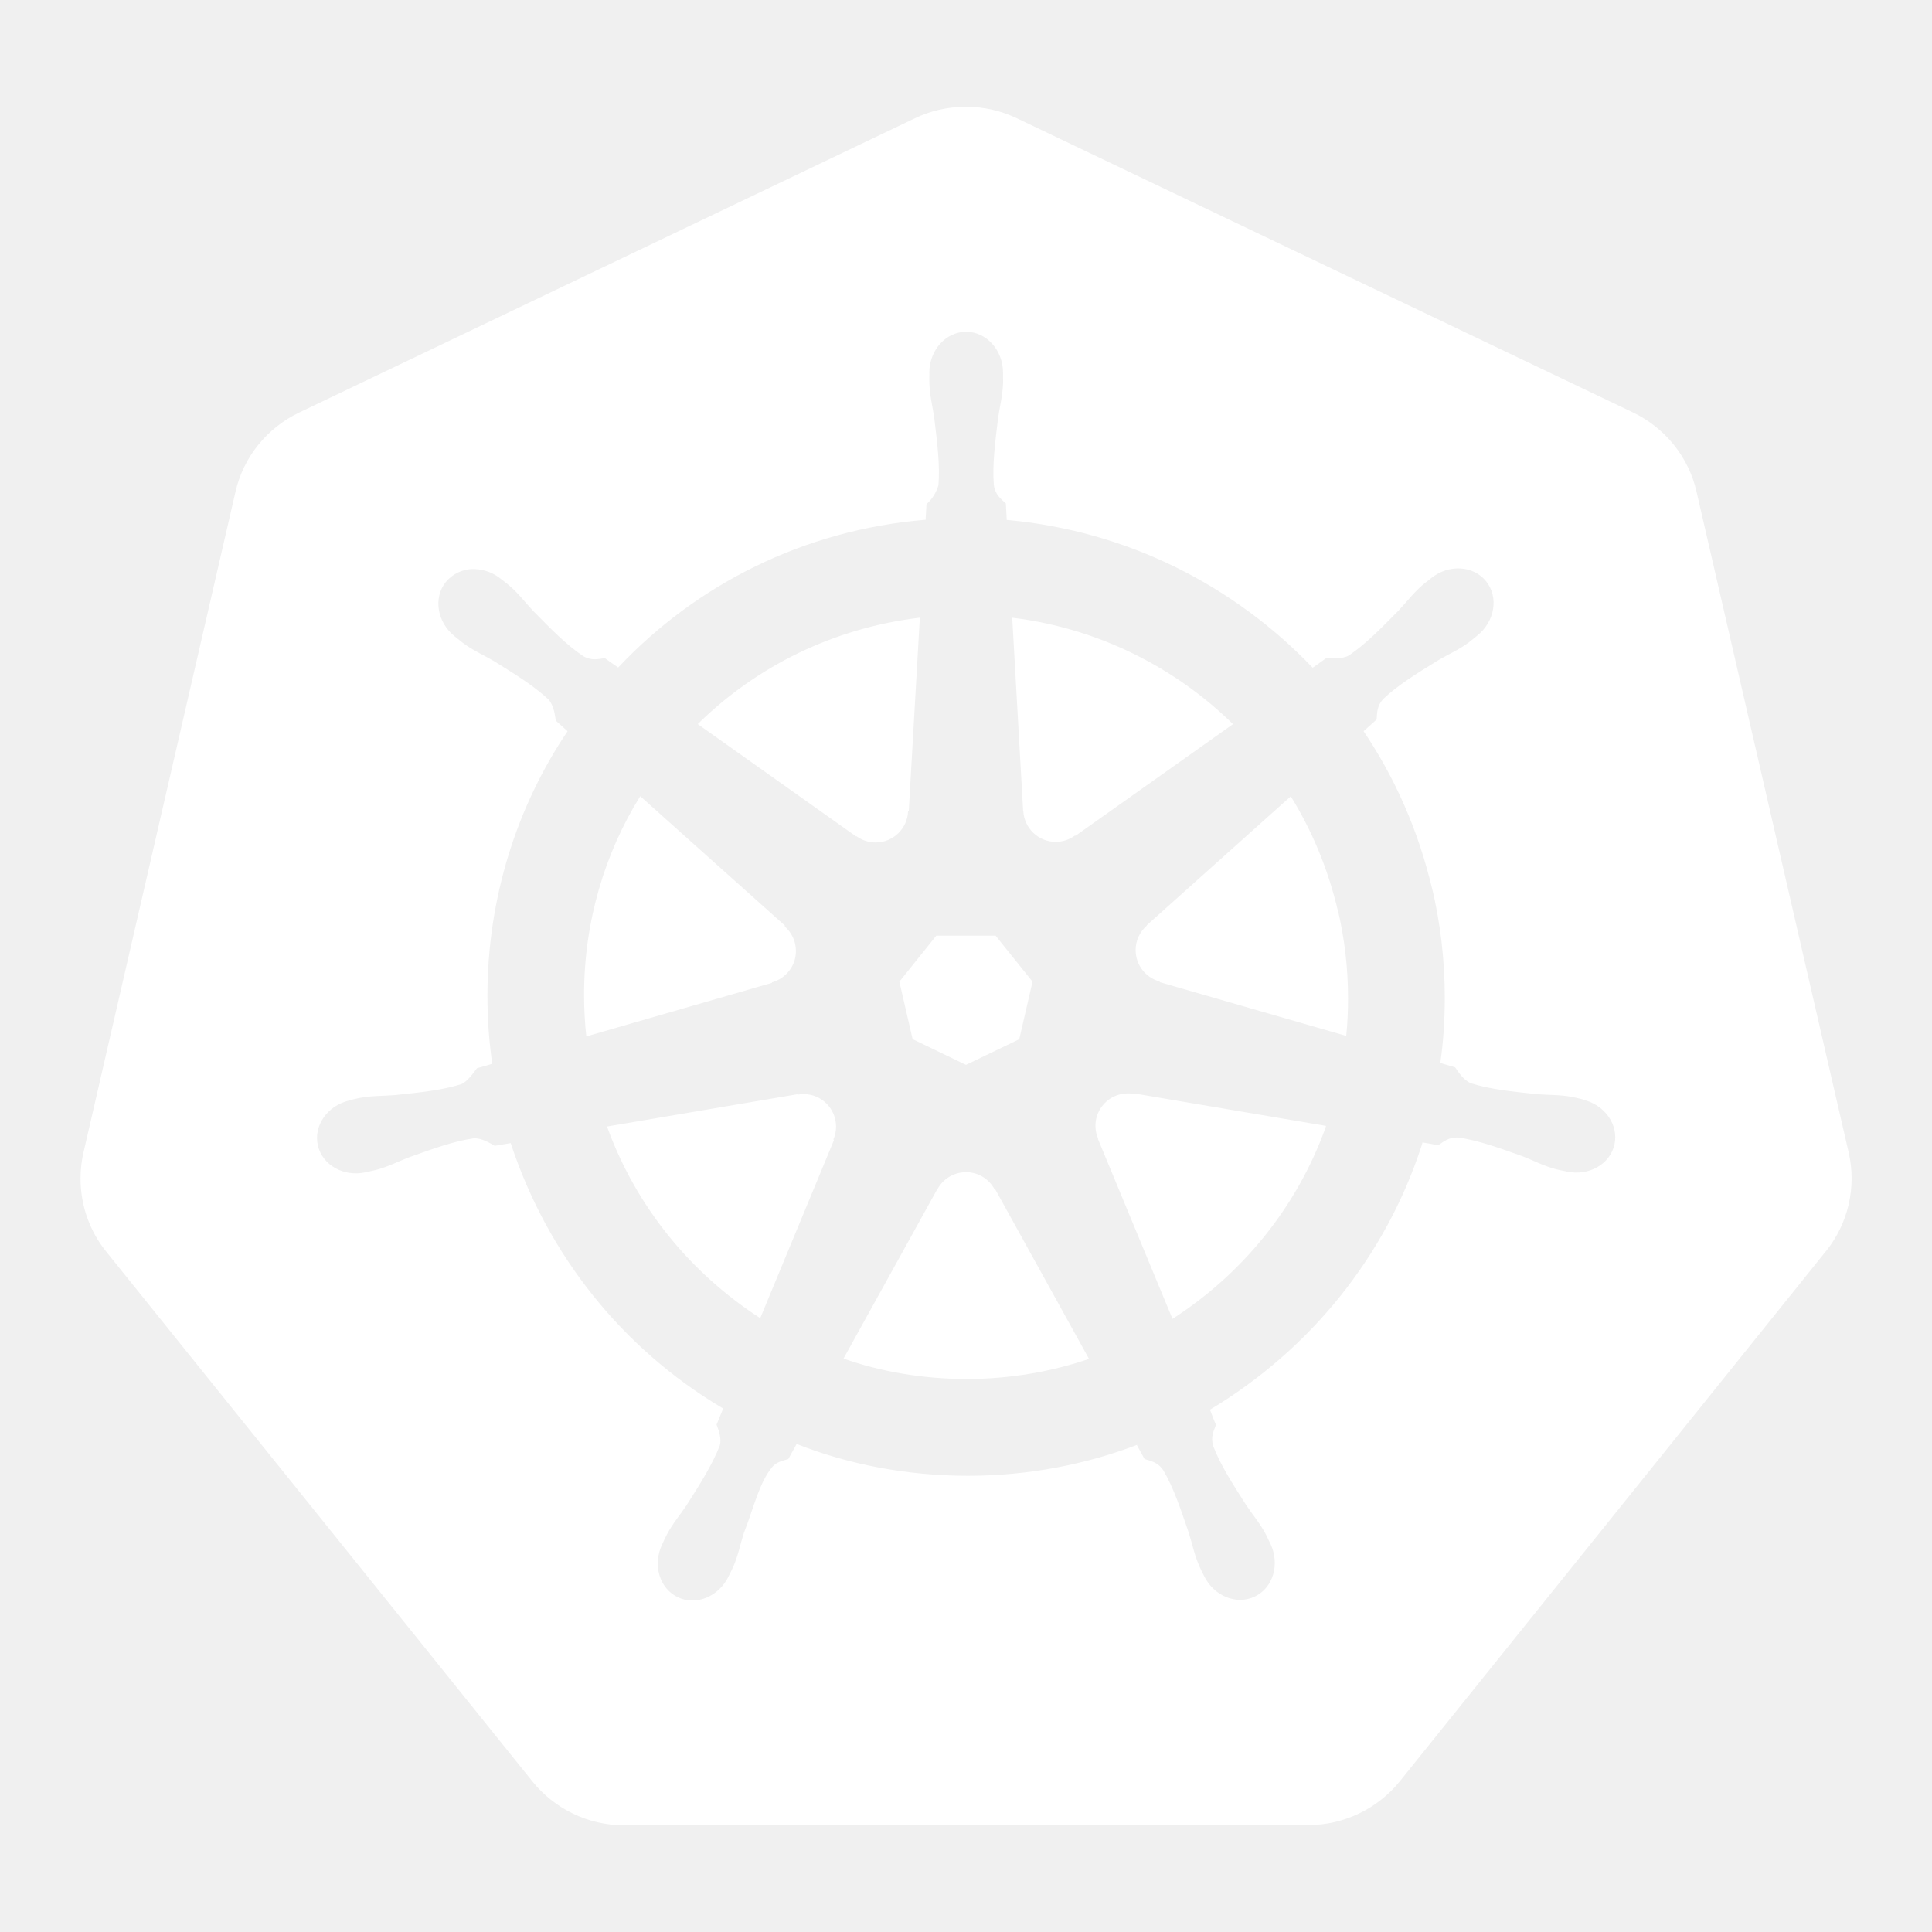
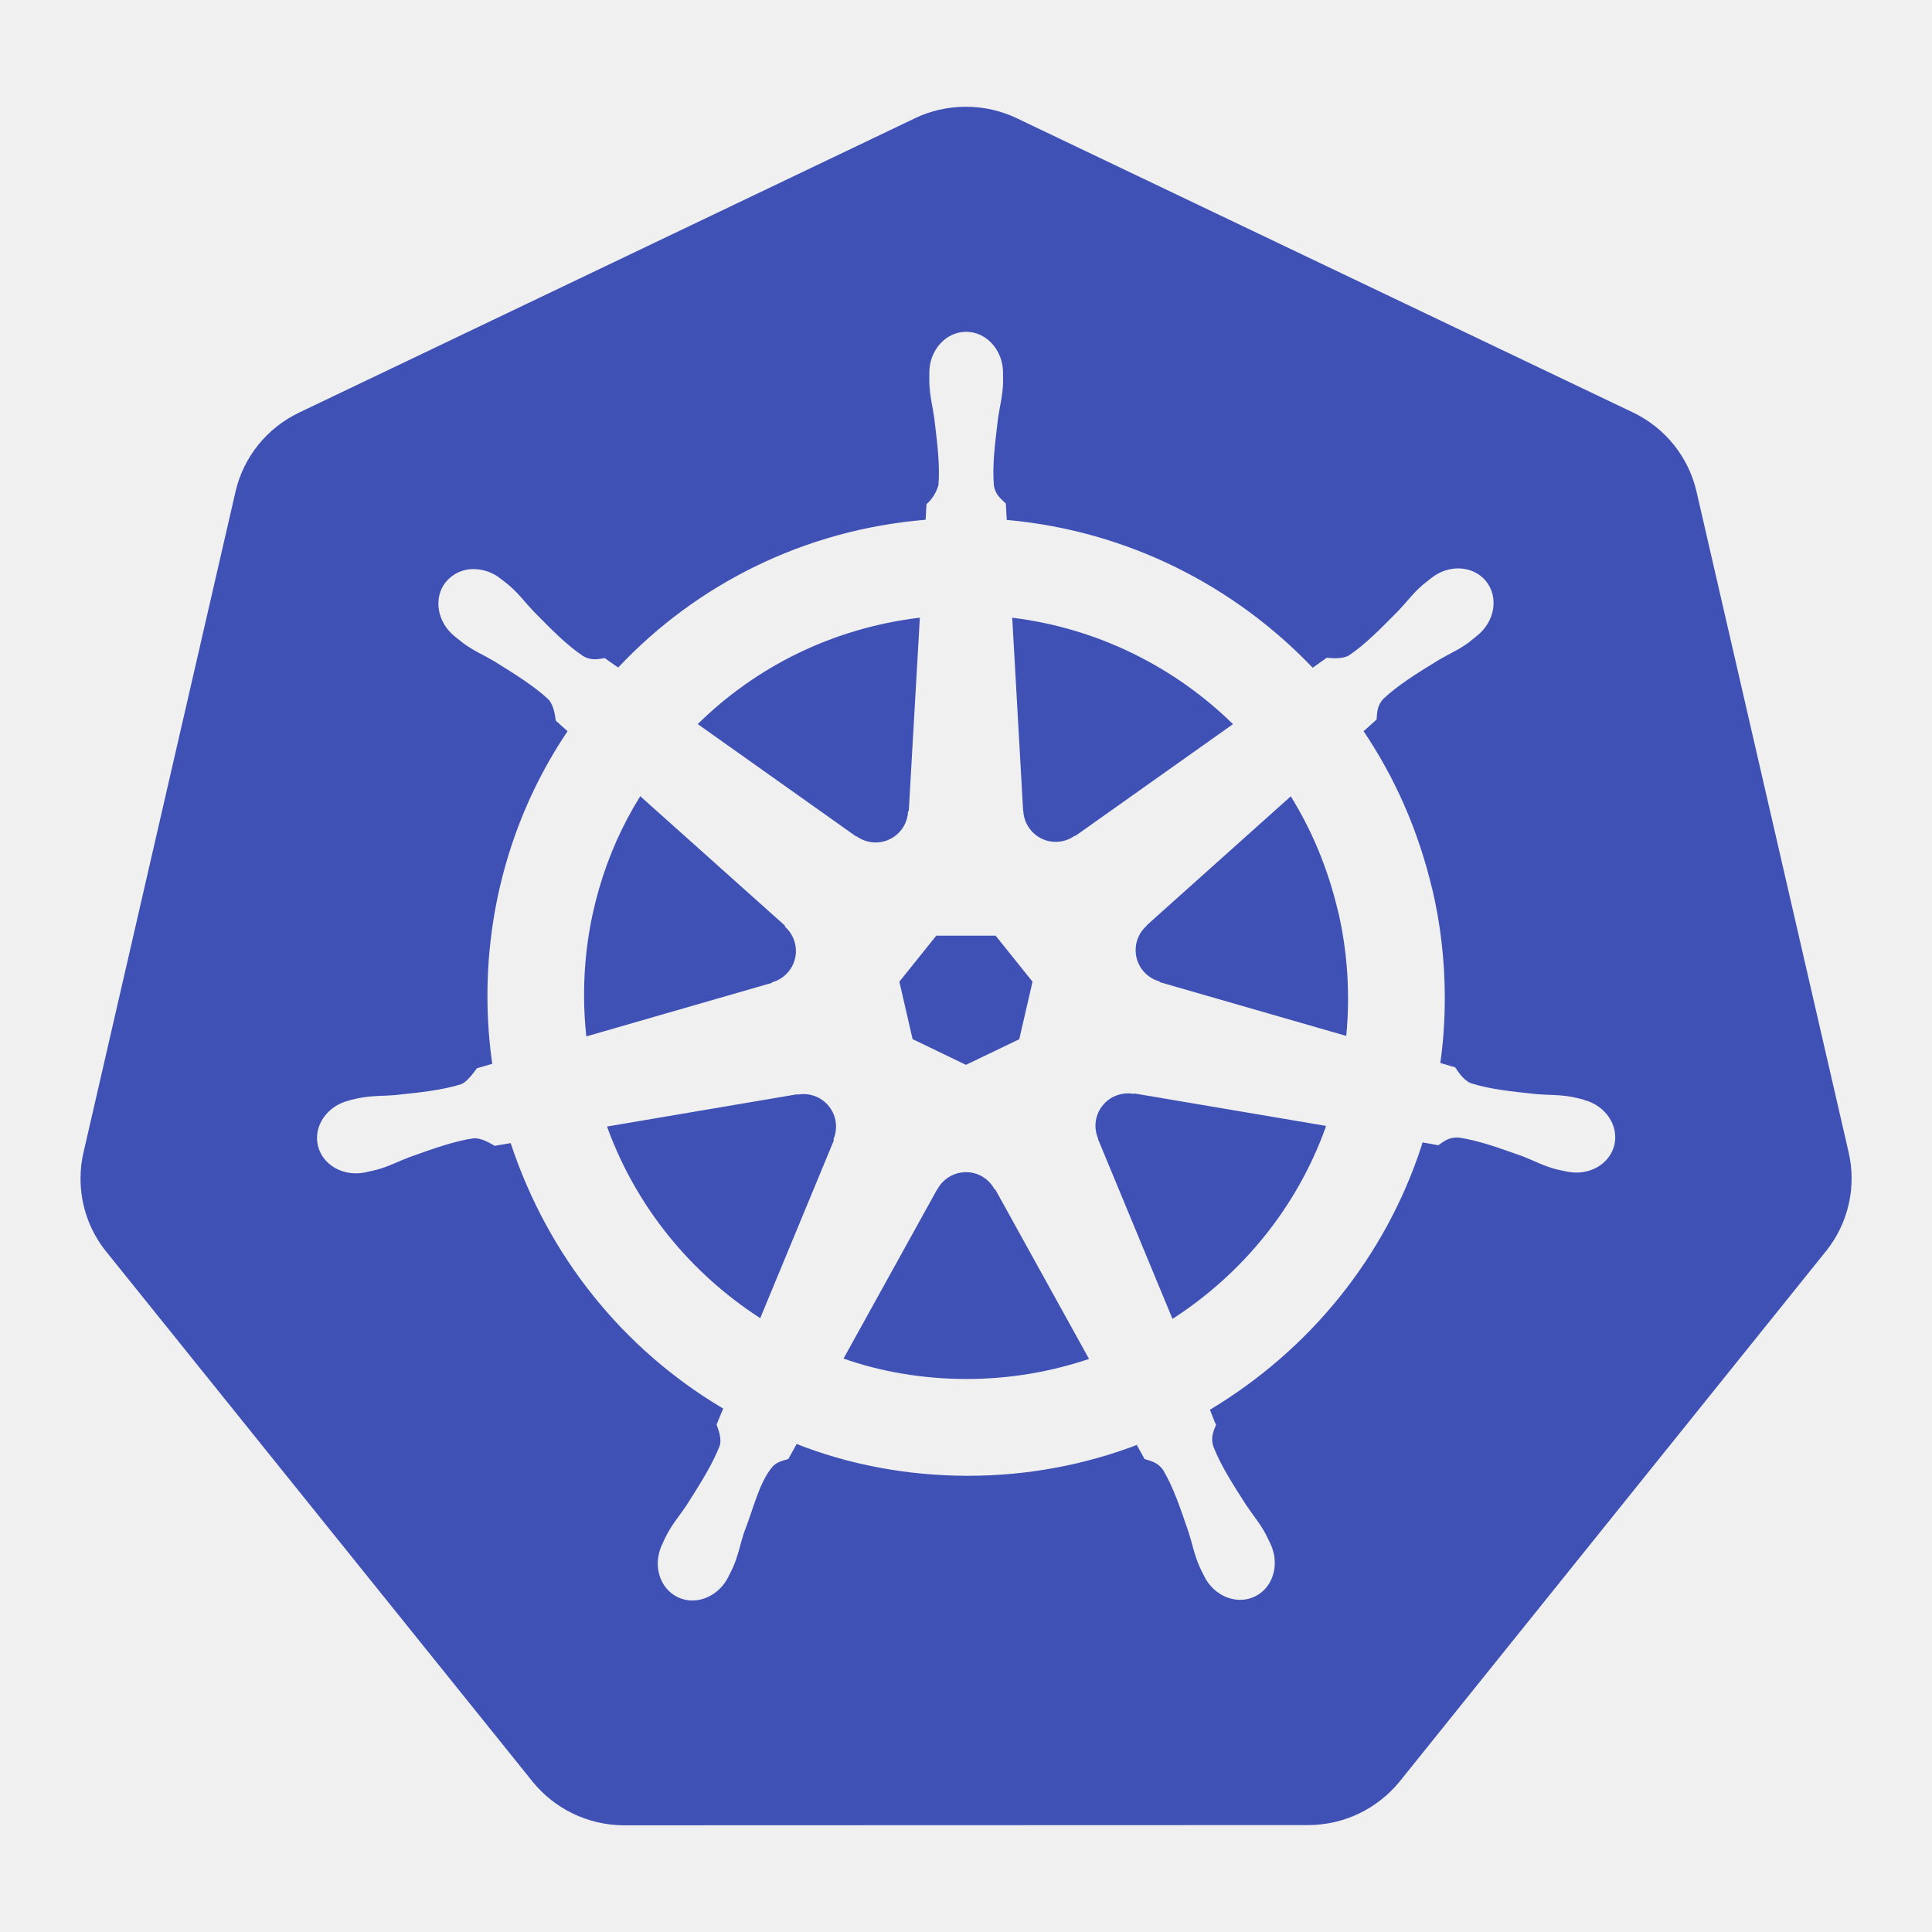
- <svg xmlns="http://www.w3.org/2000/svg" id="SvgjsSvg1001" width="288" height="288" version="1.1">
-   <defs id="SvgjsDefs1002" />
-   <g id="SvgjsG1008" transform="matrix(0.9167,0,0,0.9167,11.99608,11.99557)">
-     <svg width="288" height="288" viewBox="0 0 32 32">
-       <path fill="#ffffff" d="M13.605 19.133l0.009 0.013-1.332 3.217c-1.266-0.819-2.231-2.009-2.751-3.415l-0.015-0.048 3.437-0.583 0.005 0.007c0.032-0.006 0.069-0.010 0.107-0.010 0.324 0 0.587 0.263 0.587 0.587 0 0.084-0.017 0.163-0.049 0.235l0.001-0.004zM12.495 16.295c0.251-0.070 0.432-0.297 0.432-0.566 0-0.176-0.078-0.334-0.2-0.442l-0.001-0.001 0.003-0.015-2.615-2.339c-0.637 1.021-1.015 2.261-1.015 3.589 0 0.264 0.015 0.525 0.044 0.782l-0.003-0.031 3.352-0.967zM14.021 13.655c0.096 0.070 0.216 0.113 0.346 0.113 0.315 0 0.573-0.249 0.586-0.561l0-0.001 0.013-0.007 0.2-3.493c-1.576 0.189-2.962 0.888-4.014 1.924l0.001-0.001 2.863 2.031zM15.035 17.321l0.964 0.465 0.963-0.463 0.24-1.040-0.667-0.831h-1.072l-0.667 0.831zM17.035 13.195c0.014 0.313 0.271 0.562 0.586 0.562 0.131 0 0.251-0.043 0.349-0.115l-0.002 0.001 0.011 0.004 2.845-2.017c-1.048-1.027-2.423-1.723-3.955-1.919l-0.034-0.004 0.197 3.487zM31.536 21.155l-7.697 9.575c-0.394 0.485-0.991 0.792-1.659 0.792-0.002 0-0.004 0-0.005 0l-12.348 0.004c-0 0-0.001 0-0.002 0-0.669 0-1.267-0.308-1.658-0.791l-0.003-0.004-7.701-9.573c-0.288-0.358-0.462-0.817-0.462-1.318 0-0.166 0.019-0.328 0.056-0.483l-0.003 0.014 2.747-11.94c0.144-0.627 0.567-1.152 1.151-1.431l11.123-5.316c0.27-0.132 0.588-0.209 0.923-0.209s0.653 0.077 0.936 0.215l-0.013-0.006 11.127 5.313c0.584 0.279 1.007 0.805 1.151 1.431l2.749 11.94c0.144 0.627-0.007 1.284-0.411 1.787zM27.151 18.412c-0.056-0.013-0.137-0.035-0.193-0.045-0.232-0.044-0.42-0.033-0.639-0.051-0.467-0.049-0.851-0.089-1.193-0.197-0.14-0.053-0.24-0.22-0.288-0.288l-0.268-0.079c0.051-0.353 0.081-0.76 0.081-1.174 0-0.686-0.080-1.354-0.232-1.994l0.012 0.058c-0.256-1.095-0.687-2.059-1.267-2.914l0.019 0.030c0.069-0.063 0.2-0.177 0.236-0.212 0.011-0.12 0.001-0.244 0.125-0.376 0.263-0.247 0.592-0.451 0.991-0.696 0.189-0.112 0.364-0.183 0.553-0.323 0.043-0.032 0.101-0.083 0.147-0.119 0.32-0.255 0.393-0.693 0.164-0.981s-0.675-0.315-0.993-0.060c-0.045 0.036-0.107 0.083-0.148 0.117-0.179 0.155-0.289 0.307-0.44 0.467-0.328 0.333-0.6 0.611-0.897 0.812-0.129 0.075-0.319 0.049-0.404 0.044l-0.253 0.18c-1.415-1.482-3.34-2.466-5.493-2.668l-0.035-0.003-0.016-0.297c-0.087-0.083-0.191-0.153-0.217-0.333-0.029-0.357 0.020-0.743 0.076-1.207 0.031-0.217 0.081-0.397 0.091-0.633 0.001-0.053-0.001-0.132-0.001-0.189 0-0.408-0.299-0.74-0.667-0.74-0.367 0-0.665 0.332-0.665 0.74l0.001 0.019c0 0.055-0.003 0.123 0 0.171 0.008 0.236 0.059 0.416 0.089 0.633 0.056 0.464 0.104 0.849 0.075 1.208-0.040 0.137-0.115 0.254-0.215 0.343l-0.001 0.001-0.016 0.281c-2.201 0.182-4.142 1.171-5.551 2.666l-0.004 0.004c-0.115-0.079-0.193-0.135-0.271-0.192l0.031 0.022c-0.12 0.016-0.24 0.053-0.396-0.039-0.297-0.2-0.569-0.477-0.897-0.811-0.151-0.16-0.26-0.312-0.439-0.465-0.040-0.035-0.103-0.083-0.148-0.117-0.126-0.103-0.287-0.168-0.462-0.176l-0.002-0c-0.010-0.001-0.022-0.001-0.034-0.001-0.2 0-0.378 0.091-0.496 0.234l-0.001 0.001c-0.229 0.288-0.156 0.728 0.164 0.983l0.009 0.007 0.139 0.111c0.189 0.14 0.363 0.212 0.552 0.323 0.399 0.247 0.728 0.451 0.991 0.696 0.101 0.109 0.12 0.301 0.133 0.384l0.213 0.191c-0.907 1.343-1.448 2.999-1.448 4.781 0 0.433 0.032 0.859 0.094 1.275l-0.006-0.047-0.277 0.080c-0.073 0.096-0.177 0.245-0.287 0.289-0.343 0.108-0.728 0.147-1.193 0.196-0.219 0.019-0.407 0.008-0.64 0.052-0.049 0.009-0.12 0.027-0.177 0.040l-0.005 0.003-0.009 0.003c-0.393 0.095-0.645 0.456-0.564 0.811 0.081 0.356 0.465 0.572 0.86 0.487l0.009-0.001 0.013-0.004 0.172-0.039c0.227-0.061 0.392-0.151 0.597-0.229 0.44-0.157 0.805-0.289 1.16-0.341 0.149-0.012 0.307 0.092 0.384 0.135l0.289-0.049c0.676 2.048 2.035 3.716 3.801 4.773l0.039 0.022-0.12 0.291c0.044 0.112 0.092 0.265 0.059 0.376-0.129 0.336-0.351 0.689-0.603 1.084-0.121 0.181-0.247 0.323-0.357 0.532-0.027 0.049-0.060 0.127-0.085 0.179-0.171 0.367-0.045 0.788 0.284 0.947 0.331 0.16 0.741-0.009 0.92-0.376v-0.003c0.027-0.052 0.061-0.12 0.083-0.169 0.093-0.216 0.125-0.401 0.192-0.611 0.176-0.443 0.273-0.907 0.516-1.196 0.067-0.080 0.173-0.109 0.287-0.14l0.151-0.273c0.918 0.364 1.981 0.575 3.094 0.575 1.097 0 2.146-0.205 3.11-0.579l-0.059 0.020 0.141 0.256c0.115 0.037 0.24 0.056 0.341 0.207 0.181 0.309 0.305 0.676 0.456 1.12 0.067 0.208 0.099 0.393 0.193 0.609 0.021 0.049 0.057 0.12 0.083 0.172 0.177 0.368 0.589 0.536 0.92 0.376 0.329-0.157 0.455-0.58 0.284-0.947-0.027-0.052-0.060-0.128-0.087-0.179-0.111-0.208-0.236-0.348-0.357-0.531-0.253-0.395-0.461-0.721-0.591-1.057-0.053-0.173 0.009-0.28 0.051-0.392-0.024-0.029-0.079-0.192-0.111-0.269 1.811-1.087 3.171-2.768 3.823-4.768l0.017-0.061c0.085 0.013 0.235 0.040 0.284 0.051 0.1-0.067 0.192-0.152 0.373-0.139 0.355 0.052 0.72 0.184 1.16 0.341 0.205 0.080 0.369 0.171 0.597 0.231 0.048 0.013 0.117 0.025 0.173 0.037l0.012 0.004 0.009 0.001c0.396 0.085 0.779-0.131 0.86-0.487 0.080-0.355-0.171-0.716-0.564-0.811zM21.867 12.935l-2.6 2.328v0.007c-0.124 0.108-0.202 0.267-0.202 0.443 0 0.269 0.181 0.496 0.429 0.565l0.004 0.001 0.004 0.013 3.368 0.971c0.021-0.203 0.033-0.438 0.033-0.676 0-0.552-0.064-1.089-0.186-1.604l0.009 0.047c-0.185-0.793-0.481-1.493-0.876-2.125l0.017 0.029zM16.516 20.035c-0.1-0.186-0.293-0.31-0.515-0.31-0.008 0-0.017 0-0.025 0.001l0.001-0c-0.215 0.008-0.399 0.131-0.494 0.308l-0.002 0.003h-0.003l-1.691 3.056c0.663 0.234 1.427 0.369 2.223 0.369 0.792 0 1.552-0.134 2.26-0.379l-0.048 0.015-1.693-3.061zM19.033 18.311c-0.032-0.006-0.069-0.010-0.106-0.010-0.092 0-0.18 0.021-0.257 0.059l0.003-0.002c-0.199 0.097-0.334 0.297-0.334 0.529 0 0.084 0.018 0.165 0.050 0.237l-0.001-0.004-0.004 0.005 1.347 3.251c1.274-0.822 2.244-2.022 2.759-3.439l0.015-0.048-3.467-0.587z" class="color326ce5 svgShape" />
+ <svg xmlns="http://www.w3.org/2000/svg" id="SvgjsSvg1012" width="288" height="288" version="1.1">
+   <defs id="SvgjsDefs1013" />
+   <g id="SvgjsG1014">
+     <svg width="288" height="288">
+       <svg width="288" height="288" transform="translate(11.996 11.996) scale(.9167)" viewBox="0 0 32 32">
+         <path fill="#3f51b5" d="M13.605 19.133l0.009 0.013-1.332 3.217c-1.266-0.819-2.231-2.009-2.751-3.415l-0.015-0.048 3.437-0.583 0.005 0.007c0.032-0.006 0.069-0.010 0.107-0.010 0.324 0 0.587 0.263 0.587 0.587 0 0.084-0.017 0.163-0.049 0.235l0.001-0.004zM12.495 16.295c0.251-0.070 0.432-0.297 0.432-0.566 0-0.176-0.078-0.334-0.2-0.442l-0.001-0.001 0.003-0.015-2.615-2.339c-0.637 1.021-1.015 2.261-1.015 3.589 0 0.264 0.015 0.525 0.044 0.782l-0.003-0.031 3.352-0.967zM14.021 13.655c0.096 0.070 0.216 0.113 0.346 0.113 0.315 0 0.573-0.249 0.586-0.561l0-0.001 0.013-0.007 0.2-3.493c-1.576 0.189-2.962 0.888-4.014 1.924l0.001-0.001 2.863 2.031zM15.035 17.321l0.964 0.465 0.963-0.463 0.24-1.040-0.667-0.831h-1.072l-0.667 0.831zM17.035 13.195c0.014 0.313 0.271 0.562 0.586 0.562 0.131 0 0.251-0.043 0.349-0.115l-0.002 0.001 0.011 0.004 2.845-2.017c-1.048-1.027-2.423-1.723-3.955-1.919l-0.034-0.004 0.197 3.487zM31.536 21.155l-7.697 9.575c-0.394 0.485-0.991 0.792-1.659 0.792-0.002 0-0.004 0-0.005 0l-12.348 0.004c-0 0-0.001 0-0.002 0-0.669 0-1.267-0.308-1.658-0.791l-0.003-0.004-7.701-9.573c-0.288-0.358-0.462-0.817-0.462-1.318 0-0.166 0.019-0.328 0.056-0.483l-0.003 0.014 2.747-11.94c0.144-0.627 0.567-1.152 1.151-1.431l11.123-5.316c0.27-0.132 0.588-0.209 0.923-0.209s0.653 0.077 0.936 0.215l-0.013-0.006 11.127 5.313c0.584 0.279 1.007 0.805 1.151 1.431l2.749 11.94c0.144 0.627-0.007 1.284-0.411 1.787zM27.151 18.412c-0.056-0.013-0.137-0.035-0.193-0.045-0.232-0.044-0.42-0.033-0.639-0.051-0.467-0.049-0.851-0.089-1.193-0.197-0.14-0.053-0.24-0.22-0.288-0.288l-0.268-0.079c0.051-0.353 0.081-0.76 0.081-1.174 0-0.686-0.080-1.354-0.232-1.994l0.012 0.058c-0.256-1.095-0.687-2.059-1.267-2.914l0.019 0.030c0.069-0.063 0.2-0.177 0.236-0.212 0.011-0.12 0.001-0.244 0.125-0.376 0.263-0.247 0.592-0.451 0.991-0.696 0.189-0.112 0.364-0.183 0.553-0.323 0.043-0.032 0.101-0.083 0.147-0.119 0.32-0.255 0.393-0.693 0.164-0.981s-0.675-0.315-0.993-0.060c-0.045 0.036-0.107 0.083-0.148 0.117-0.179 0.155-0.289 0.307-0.44 0.467-0.328 0.333-0.6 0.611-0.897 0.812-0.129 0.075-0.319 0.049-0.404 0.044l-0.253 0.18c-1.415-1.482-3.34-2.466-5.493-2.668l-0.035-0.003-0.016-0.297c-0.087-0.083-0.191-0.153-0.217-0.333-0.029-0.357 0.020-0.743 0.076-1.207 0.031-0.217 0.081-0.397 0.091-0.633 0.001-0.053-0.001-0.132-0.001-0.189 0-0.408-0.299-0.74-0.667-0.74-0.367 0-0.665 0.332-0.665 0.74l0.001 0.019c0 0.055-0.003 0.123 0 0.171 0.008 0.236 0.059 0.416 0.089 0.633 0.056 0.464 0.104 0.849 0.075 1.208-0.040 0.137-0.115 0.254-0.215 0.343l-0.001 0.001-0.016 0.281c-2.201 0.182-4.142 1.171-5.551 2.666l-0.004 0.004c-0.115-0.079-0.193-0.135-0.271-0.192l0.031 0.022c-0.12 0.016-0.24 0.053-0.396-0.039-0.297-0.2-0.569-0.477-0.897-0.811-0.151-0.16-0.26-0.312-0.439-0.465-0.040-0.035-0.103-0.083-0.148-0.117-0.126-0.103-0.287-0.168-0.462-0.176l-0.002-0c-0.010-0.001-0.022-0.001-0.034-0.001-0.2 0-0.378 0.091-0.496 0.234l-0.001 0.001c-0.229 0.288-0.156 0.728 0.164 0.983l0.009 0.007 0.139 0.111c0.189 0.14 0.363 0.212 0.552 0.323 0.399 0.247 0.728 0.451 0.991 0.696 0.101 0.109 0.12 0.301 0.133 0.384l0.213 0.191c-0.907 1.343-1.448 2.999-1.448 4.781 0 0.433 0.032 0.859 0.094 1.275l-0.006-0.047-0.277 0.080c-0.073 0.096-0.177 0.245-0.287 0.289-0.343 0.108-0.728 0.147-1.193 0.196-0.219 0.019-0.407 0.008-0.64 0.052-0.049 0.009-0.12 0.027-0.177 0.040l-0.005 0.003-0.009 0.003c-0.393 0.095-0.645 0.456-0.564 0.811 0.081 0.356 0.465 0.572 0.86 0.487l0.009-0.001 0.013-0.004 0.172-0.039c0.227-0.061 0.392-0.151 0.597-0.229 0.44-0.157 0.805-0.289 1.16-0.341 0.149-0.012 0.307 0.092 0.384 0.135l0.289-0.049c0.676 2.048 2.035 3.716 3.801 4.773l0.039 0.022-0.12 0.291c0.044 0.112 0.092 0.265 0.059 0.376-0.129 0.336-0.351 0.689-0.603 1.084-0.121 0.181-0.247 0.323-0.357 0.532-0.027 0.049-0.060 0.127-0.085 0.179-0.171 0.367-0.045 0.788 0.284 0.947 0.331 0.16 0.741-0.009 0.92-0.376v-0.003c0.027-0.052 0.061-0.12 0.083-0.169 0.093-0.216 0.125-0.401 0.192-0.611 0.176-0.443 0.273-0.907 0.516-1.196 0.067-0.080 0.173-0.109 0.287-0.14l0.151-0.273c0.918 0.364 1.981 0.575 3.094 0.575 1.097 0 2.146-0.205 3.11-0.579l-0.059 0.020 0.141 0.256c0.115 0.037 0.24 0.056 0.341 0.207 0.181 0.309 0.305 0.676 0.456 1.12 0.067 0.208 0.099 0.393 0.193 0.609 0.021 0.049 0.057 0.12 0.083 0.172 0.177 0.368 0.589 0.536 0.92 0.376 0.329-0.157 0.455-0.58 0.284-0.947-0.027-0.052-0.060-0.128-0.087-0.179-0.111-0.208-0.236-0.348-0.357-0.531-0.253-0.395-0.461-0.721-0.591-1.057-0.053-0.173 0.009-0.28 0.051-0.392-0.024-0.029-0.079-0.192-0.111-0.269 1.811-1.087 3.171-2.768 3.823-4.768l0.017-0.061c0.085 0.013 0.235 0.040 0.284 0.051 0.1-0.067 0.192-0.152 0.373-0.139 0.355 0.052 0.72 0.184 1.16 0.341 0.205 0.080 0.369 0.171 0.597 0.231 0.048 0.013 0.117 0.025 0.173 0.037l0.012 0.004 0.009 0.001c0.396 0.085 0.779-0.131 0.86-0.487 0.080-0.355-0.171-0.716-0.564-0.811zM21.867 12.935l-2.6 2.328v0.007c-0.124 0.108-0.202 0.267-0.202 0.443 0 0.269 0.181 0.496 0.429 0.565l0.004 0.001 0.004 0.013 3.368 0.971c0.021-0.203 0.033-0.438 0.033-0.676 0-0.552-0.064-1.089-0.186-1.604l0.009 0.047c-0.185-0.793-0.481-1.493-0.876-2.125l0.017 0.029zM16.516 20.035c-0.1-0.186-0.293-0.31-0.515-0.31-0.008 0-0.017 0-0.025 0.001l0.001-0c-0.215 0.008-0.399 0.131-0.494 0.308l-0.002 0.003h-0.003l-1.691 3.056c0.663 0.234 1.427 0.369 2.223 0.369 0.792 0 1.552-0.134 2.26-0.379l-0.048 0.015-1.693-3.061zM19.033 18.311c-0.032-0.006-0.069-0.010-0.106-0.010-0.092 0-0.18 0.021-0.257 0.059l0.003-0.002c-0.199 0.097-0.334 0.297-0.334 0.529 0 0.084 0.018 0.165 0.050 0.237l-0.001-0.004-0.004 0.005 1.347 3.251c1.274-0.822 2.244-2.022 2.759-3.439l0.015-0.048-3.467-0.587z" class="color326ce5 svgShape colorfff" />
+       </svg>
    </svg>
  </g>
</svg>
